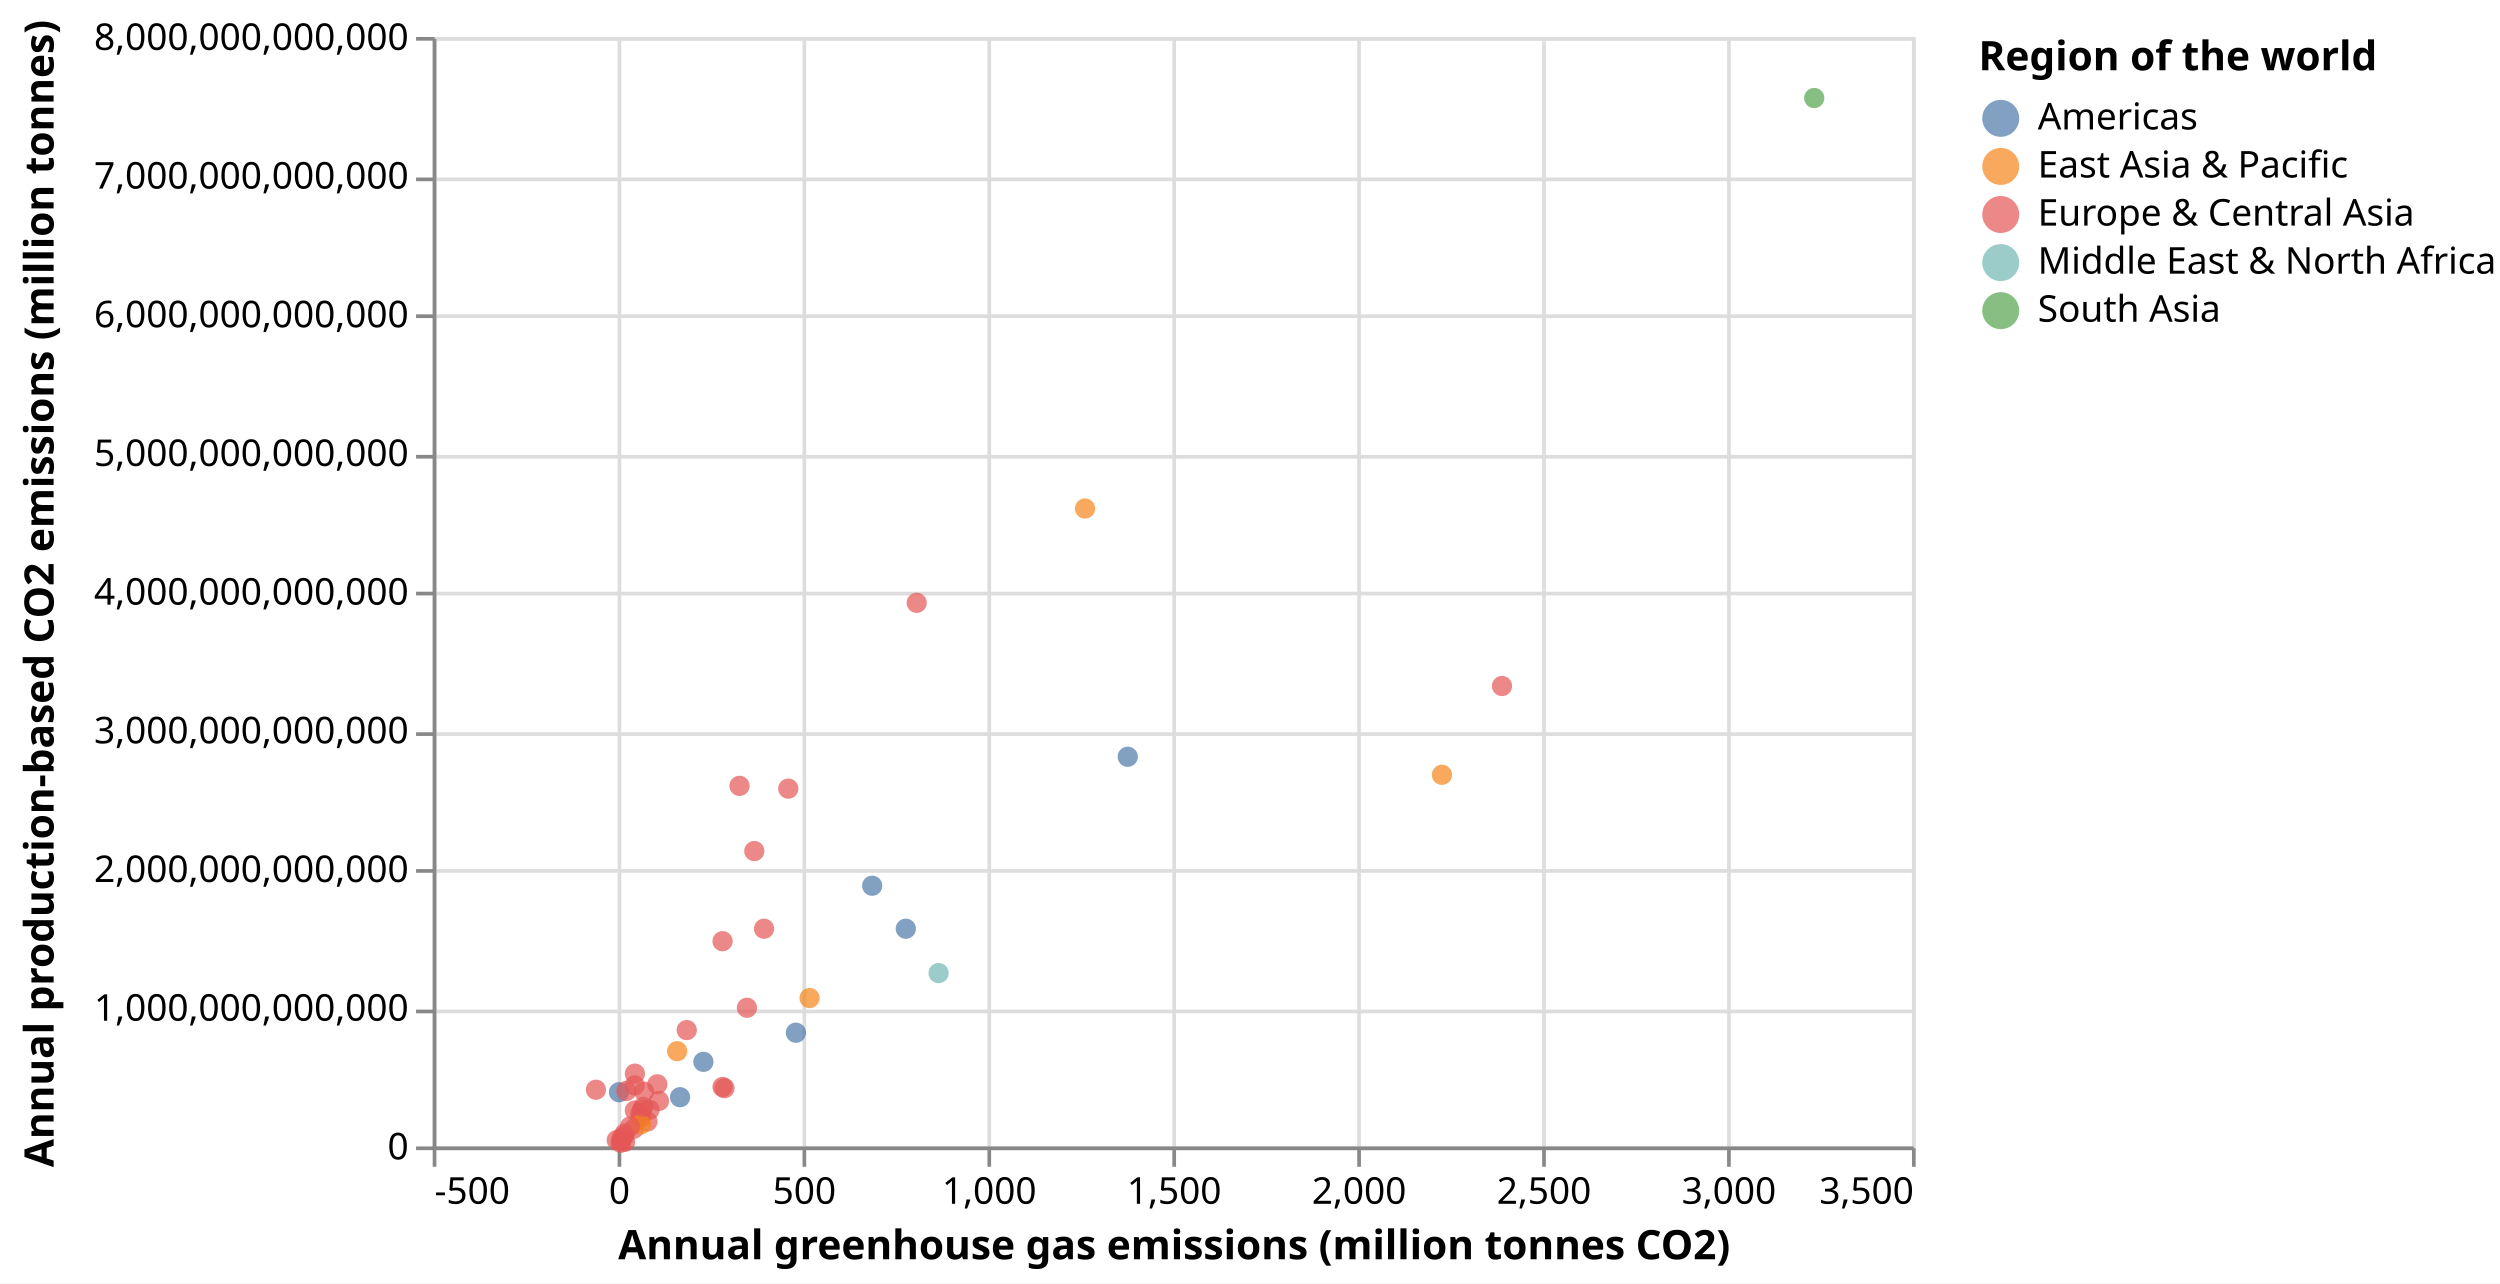
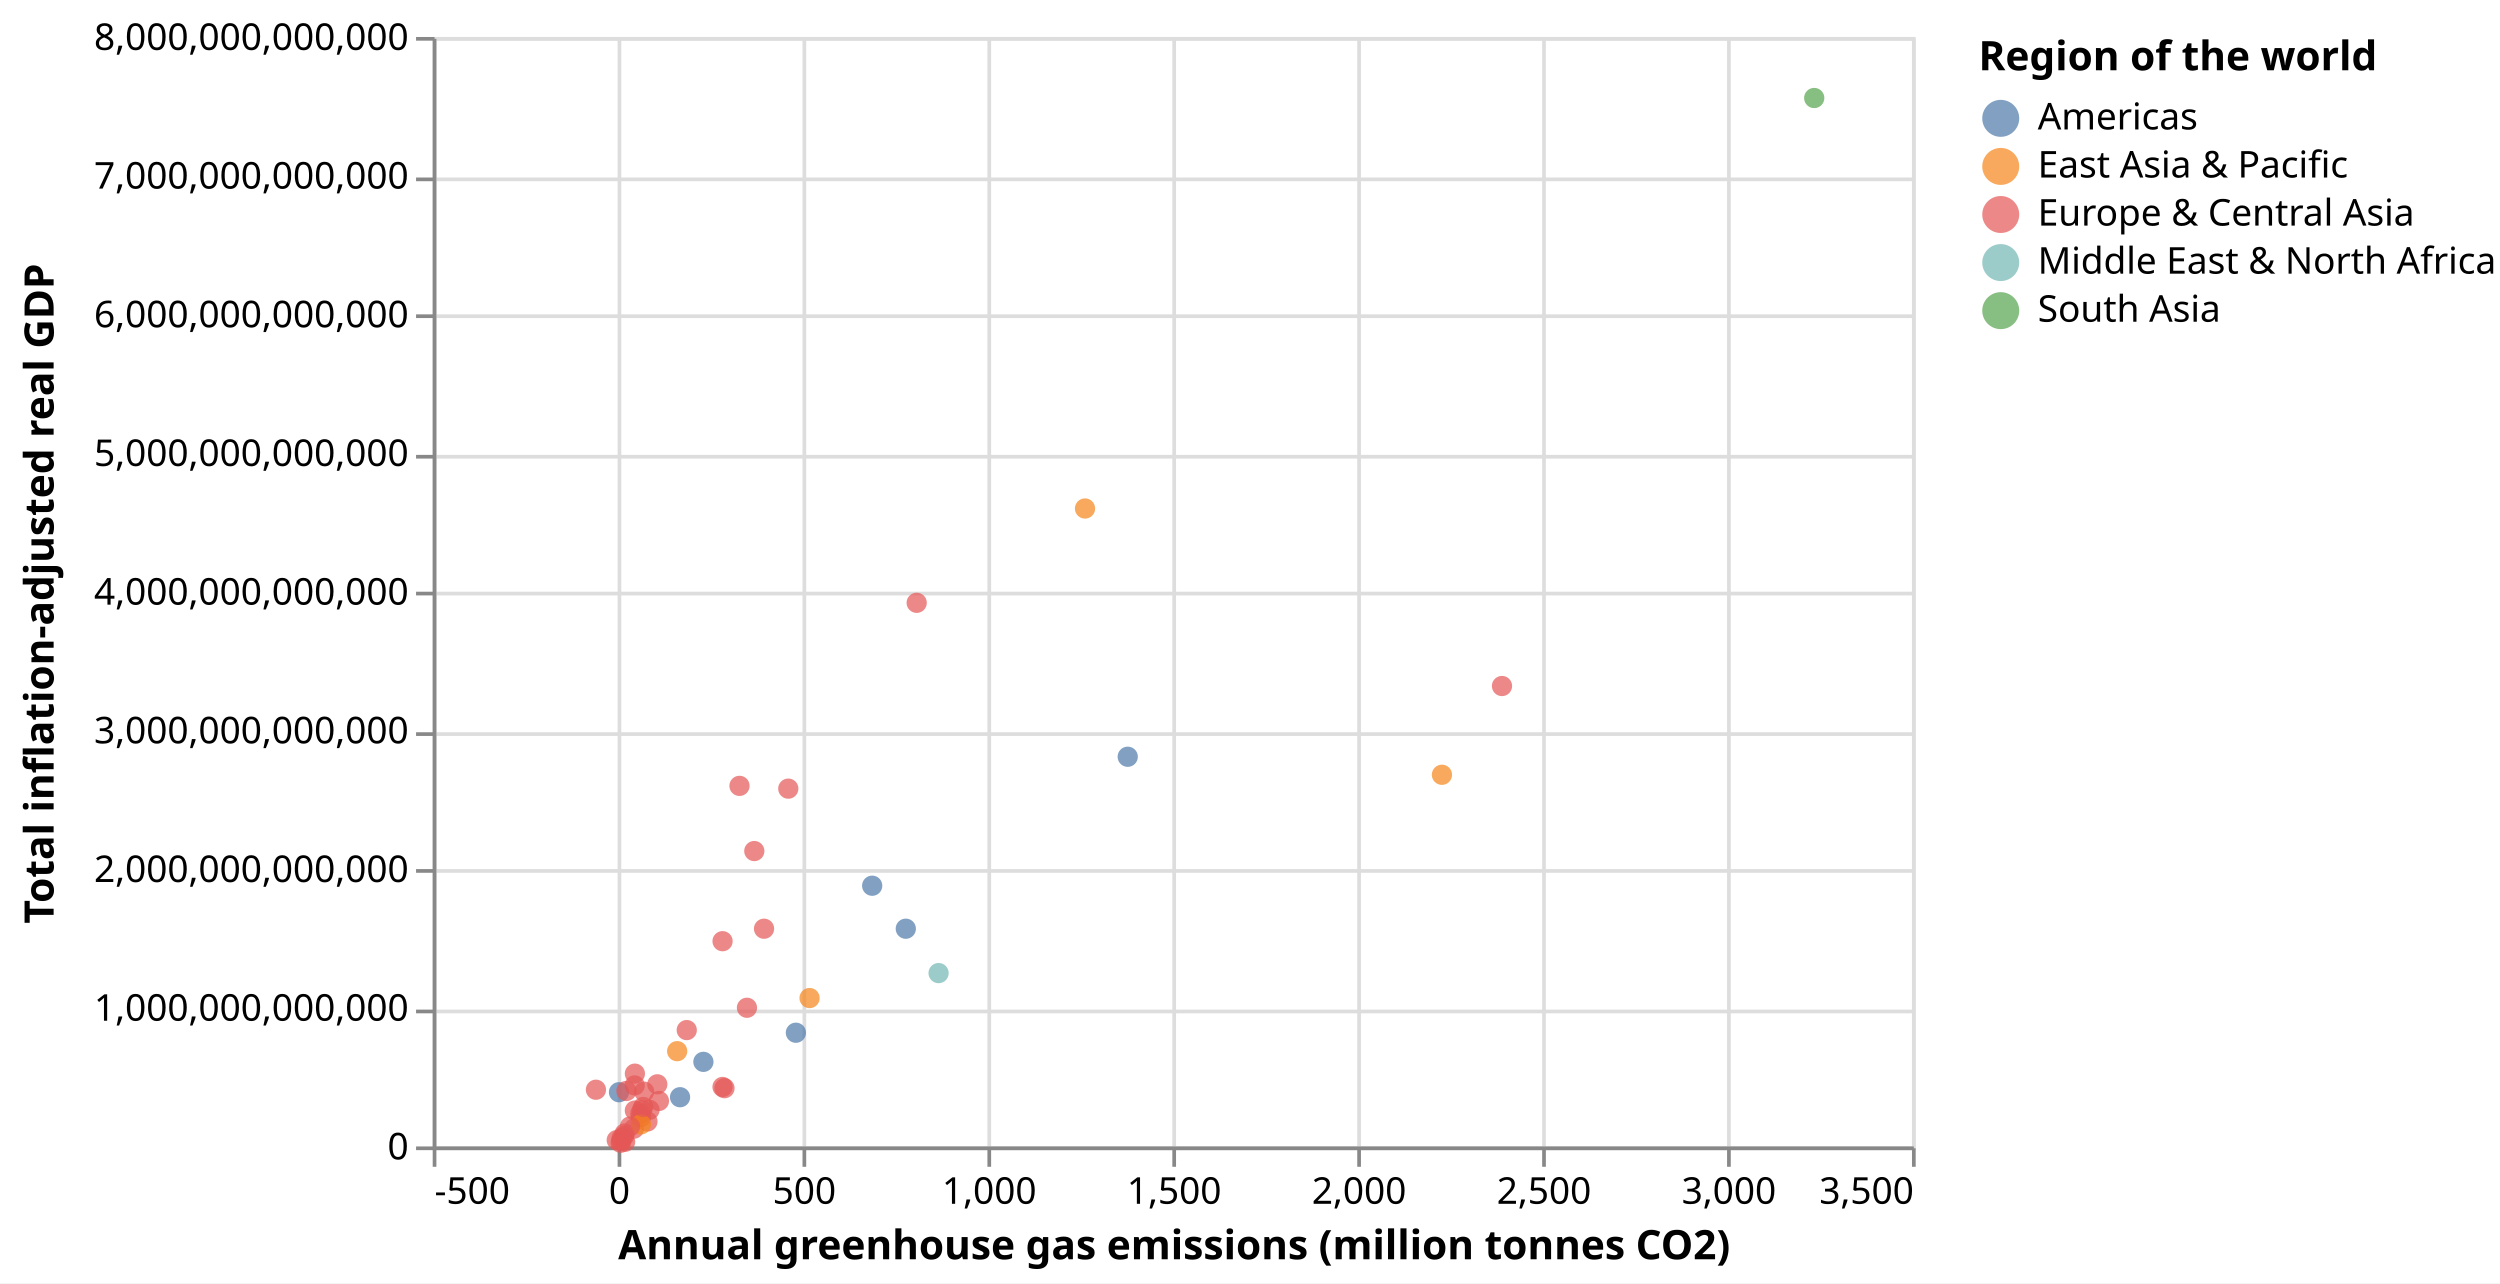
<svg xmlns="http://www.w3.org/2000/svg" class="marks" width="676" height="347" viewBox="0 0 676 347" version="1.1">
  <rect width="676" height="347" style="fill: white;" />
  <g transform="translate(117,10)">
    <g class="mark-group role-frame root">
      <g transform="translate(0,0)">
        <path class="background" d="M0.5,0.5h400v300h-400Z" style="fill: none; stroke: #ddd;" />
        <g>
          <g class="mark-group role-axis">
            <g transform="translate(0.5,300.5)">
              <path class="background" d="M0,0h0v0h0Z" style="pointer-events: none; fill: none;" />
              <g>
                <g class="mark-rule role-axis-grid" style="pointer-events: none;">
                  <line transform="translate(0,-300)" x2="0" y2="300" style="fill: none; stroke: #ddd; stroke-width: 1; opacity: 1;" />
                  <line transform="translate(50,-300)" x2="0" y2="300" style="fill: none; stroke: #ddd; stroke-width: 1; opacity: 1;" />
                  <line transform="translate(100,-300)" x2="0" y2="300" style="fill: none; stroke: #ddd; stroke-width: 1; opacity: 1;" />
                  <line transform="translate(150,-300)" x2="0" y2="300" style="fill: none; stroke: #ddd; stroke-width: 1; opacity: 1;" />
                  <line transform="translate(200,-300)" x2="0" y2="300" style="fill: none; stroke: #ddd; stroke-width: 1; opacity: 1;" />
                  <line transform="translate(250,-300)" x2="0" y2="300" style="fill: none; stroke: #ddd; stroke-width: 1; opacity: 1;" />
                  <line transform="translate(300,-300)" x2="0" y2="300" style="fill: none; stroke: #ddd; stroke-width: 1; opacity: 1;" />
                  <line transform="translate(350,-300)" x2="0" y2="300" style="fill: none; stroke: #ddd; stroke-width: 1; opacity: 1;" />
                  <line transform="translate(400,-300)" x2="0" y2="300" style="fill: none; stroke: #ddd; stroke-width: 1; opacity: 1;" />
                </g>
              </g>
              <path class="foreground" d="" style="pointer-events: none; display: none; fill: none;" />
            </g>
          </g>
          <g class="mark-group role-axis">
            <g transform="translate(0.5,0.5)">
              <path class="background" d="M0,0h0v0h0Z" style="pointer-events: none; fill: none;" />
              <g>
                <g class="mark-rule role-axis-grid" style="pointer-events: none;">
                  <line transform="translate(0,300)" x2="400" y2="0" style="fill: none; stroke: #ddd; stroke-width: 1; opacity: 1;" />
                  <line transform="translate(0,263)" x2="400" y2="0" style="fill: none; stroke: #ddd; stroke-width: 1; opacity: 1;" />
                  <line transform="translate(0,225)" x2="400" y2="0" style="fill: none; stroke: #ddd; stroke-width: 1; opacity: 1;" />
                  <line transform="translate(0,188)" x2="400" y2="0" style="fill: none; stroke: #ddd; stroke-width: 1; opacity: 1;" />
                  <line transform="translate(0,150)" x2="400" y2="0" style="fill: none; stroke: #ddd; stroke-width: 1; opacity: 1;" />
                  <line transform="translate(0,113)" x2="400" y2="0" style="fill: none; stroke: #ddd; stroke-width: 1; opacity: 1;" />
                  <line transform="translate(0,75)" x2="400" y2="0" style="fill: none; stroke: #ddd; stroke-width: 1; opacity: 1;" />
                  <line transform="translate(0,38)" x2="400" y2="0" style="fill: none; stroke: #ddd; stroke-width: 1; opacity: 1;" />
                  <line transform="translate(0,0)" x2="400" y2="0" style="fill: none; stroke: #ddd; stroke-width: 1; opacity: 1;" />
                </g>
              </g>
              <path class="foreground" d="" style="pointer-events: none; display: none; fill: none;" />
            </g>
          </g>
          <g class="mark-group role-axis">
            <g transform="translate(0.5,300.5)">
              <path class="background" d="M0,0h0v0h0Z" style="pointer-events: none; fill: none;" />
              <g>
                <g class="mark-rule role-axis-tick" style="pointer-events: none;">
                  <line transform="translate(0,0)" x2="0" y2="5" style="fill: none; stroke: #888; stroke-width: 1; opacity: 1;" />
                  <line transform="translate(50,0)" x2="0" y2="5" style="fill: none; stroke: #888; stroke-width: 1; opacity: 1;" />
                  <line transform="translate(100,0)" x2="0" y2="5" style="fill: none; stroke: #888; stroke-width: 1; opacity: 1;" />
                  <line transform="translate(150,0)" x2="0" y2="5" style="fill: none; stroke: #888; stroke-width: 1; opacity: 1;" />
                  <line transform="translate(200,0)" x2="0" y2="5" style="fill: none; stroke: #888; stroke-width: 1; opacity: 1;" />
                  <line transform="translate(250,0)" x2="0" y2="5" style="fill: none; stroke: #888; stroke-width: 1; opacity: 1;" />
                  <line transform="translate(300,0)" x2="0" y2="5" style="fill: none; stroke: #888; stroke-width: 1; opacity: 1;" />
                  <line transform="translate(350,0)" x2="0" y2="5" style="fill: none; stroke: #888; stroke-width: 1; opacity: 1;" />
                  <line transform="translate(400,0)" x2="0" y2="5" style="fill: none; stroke: #888; stroke-width: 1; opacity: 1;" />
                </g>
                <g class="mark-text role-axis-label" style="pointer-events: none;">
                  <text text-anchor="start" transform="translate(0,15)" style="font-family: sans-serif; font-size: 10px; fill: #000; opacity: 1;">-500</text>
                  <text text-anchor="middle" transform="translate(50,15)" style="font-family: sans-serif; font-size: 10px; fill: #000; opacity: 1;">0</text>
                  <text text-anchor="middle" transform="translate(100,15)" style="font-family: sans-serif; font-size: 10px; fill: #000; opacity: 1;">500</text>
                  <text text-anchor="middle" transform="translate(150,15)" style="font-family: sans-serif; font-size: 10px; fill: #000; opacity: 1;">1,000</text>
                  <text text-anchor="middle" transform="translate(200,15)" style="font-family: sans-serif; font-size: 10px; fill: #000; opacity: 1;">1,500</text>
                  <text text-anchor="middle" transform="translate(250,15)" style="font-family: sans-serif; font-size: 10px; fill: #000; opacity: 1;">2,000</text>
                  <text text-anchor="middle" transform="translate(300,15)" style="font-family: sans-serif; font-size: 10px; fill: #000; opacity: 1;">2,500</text>
                  <text text-anchor="middle" transform="translate(350,15)" style="font-family: sans-serif; font-size: 10px; fill: #000; opacity: 1;">3,000</text>
                  <text text-anchor="end" transform="translate(400,15)" style="font-family: sans-serif; font-size: 10px; fill: #000; opacity: 1;">3,500</text>
                </g>
                <g class="mark-rule role-axis-domain" style="pointer-events: none;">
                  <line transform="translate(0,0)" x2="400" y2="0" style="fill: none; stroke: #888; stroke-width: 1; opacity: 1;" />
                </g>
                <g class="mark-text role-axis-title" style="pointer-events: none;">
                  <text text-anchor="middle" transform="translate(200,30)" style="font-family: sans-serif; font-size: 11px; font-weight: bold; fill: #000; opacity: 1;">Annual greenhouse gas emissions (million tonnes CO2)</text>
                </g>
              </g>
              <path class="foreground" d="" style="pointer-events: none; display: none; fill: none;" />
            </g>
          </g>
          <g class="mark-group role-axis">
            <g transform="translate(0.5,0.5)">
              <path class="background" d="M0,0h0v0h0Z" style="pointer-events: none; fill: none;" />
              <g>
                <g class="mark-rule role-axis-tick" style="pointer-events: none;">
                  <line transform="translate(0,300)" x2="-5" y2="0" style="fill: none; stroke: #888; stroke-width: 1; opacity: 1;" />
                  <line transform="translate(0,263)" x2="-5" y2="0" style="fill: none; stroke: #888; stroke-width: 1; opacity: 1;" />
                  <line transform="translate(0,225)" x2="-5" y2="0" style="fill: none; stroke: #888; stroke-width: 1; opacity: 1;" />
                  <line transform="translate(0,188)" x2="-5" y2="0" style="fill: none; stroke: #888; stroke-width: 1; opacity: 1;" />
                  <line transform="translate(0,150)" x2="-5" y2="0" style="fill: none; stroke: #888; stroke-width: 1; opacity: 1;" />
                  <line transform="translate(0,113)" x2="-5" y2="0" style="fill: none; stroke: #888; stroke-width: 1; opacity: 1;" />
                  <line transform="translate(0,75)" x2="-5" y2="0" style="fill: none; stroke: #888; stroke-width: 1; opacity: 1;" />
                  <line transform="translate(0,38)" x2="-5" y2="0" style="fill: none; stroke: #888; stroke-width: 1; opacity: 1;" />
                  <line transform="translate(0,0)" x2="-5" y2="0" style="fill: none; stroke: #888; stroke-width: 1; opacity: 1;" />
                </g>
                <g class="mark-text role-axis-label" style="pointer-events: none;">
                  <text text-anchor="end" transform="translate(-7,303)" style="font-family: sans-serif; font-size: 10px; fill: #000; opacity: 1;">0</text>
                  <text text-anchor="end" transform="translate(-7,265.5)" style="font-family: sans-serif; font-size: 10px; fill: #000; opacity: 1;">1,000,000,000,000</text>
                  <text text-anchor="end" transform="translate(-7,228)" style="font-family: sans-serif; font-size: 10px; fill: #000; opacity: 1;">2,000,000,000,000</text>
                  <text text-anchor="end" transform="translate(-7,190.5)" style="font-family: sans-serif; font-size: 10px; fill: #000; opacity: 1;">3,000,000,000,000</text>
                  <text text-anchor="end" transform="translate(-7,153)" style="font-family: sans-serif; font-size: 10px; fill: #000; opacity: 1;">4,000,000,000,000</text>
                  <text text-anchor="end" transform="translate(-7,115.5)" style="font-family: sans-serif; font-size: 10px; fill: #000; opacity: 1;">5,000,000,000,000</text>
                  <text text-anchor="end" transform="translate(-7,78)" style="font-family: sans-serif; font-size: 10px; fill: #000; opacity: 1;">6,000,000,000,000</text>
                  <text text-anchor="end" transform="translate(-7,40.5)" style="font-family: sans-serif; font-size: 10px; fill: #000; opacity: 1;">7,000,000,000,000</text>
                  <text text-anchor="end" transform="translate(-7,3)" style="font-family: sans-serif; font-size: 10px; fill: #000; opacity: 1;">8,000,000,000,000</text>
                </g>
                <g class="mark-rule role-axis-domain" style="pointer-events: none;">
                  <line transform="translate(0,300)" x2="0" y2="-300" style="fill: none; stroke: #888; stroke-width: 1; opacity: 1;" />
                </g>
                <g class="mark-text role-axis-title" style="pointer-events: none;">
-                   <text text-anchor="middle" transform="translate(-101,150) rotate(-90) translate(0,-2)" style="font-family: sans-serif; font-size: 11px; font-weight: bold; fill: #000; opacity: 1;">Annual production-based CO2 emissions (million tonnes)</text>
+                   <text text-anchor="middle" transform="translate(-101,150) rotate(-90) translate(0,-2)" style="font-family: sans-serif; font-size: 11px; font-weight: bold; fill: #000; opacity: 1;">Total inflation-adjusted real GDP</text>
                </g>
              </g>
              <path class="foreground" d="" style="pointer-events: none; display: none; fill: none;" />
            </g>
          </g>
          <g class="mark-symbol role-mark marks">
            <path transform="translate(98.208,269.25)" d="M2.739,0A2.739,2.739,0,1,1,-2.739,0A2.739,2.739,0,1,1,2.739,0" style="fill: #4c78a8; stroke-width: 2; opacity: 0.7;" />
            <path transform="translate(101.909,259.875)" d="M2.739,0A2.739,2.739,0,1,1,-2.739,0A2.739,2.739,0,1,1,2.739,0" style="fill: #f58518; stroke-width: 2; opacity: 0.7;" />
            <path transform="translate(57.185,285.1875)" d="M2.739,0A2.739,2.739,0,1,1,-2.739,0A2.739,2.739,0,1,1,2.739,0" style="fill: #e45756; stroke-width: 2; opacity: 0.7;" />
            <path transform="translate(58.07,293.25)" d="M2.739,0A2.739,2.739,0,1,1,-2.739,0A2.739,2.739,0,1,1,2.739,0" style="fill: #e45756; stroke-width: 2; opacity: 0.7;" />
            <path transform="translate(60.735,283.2)" d="M2.739,0A2.739,2.739,0,1,1,-2.739,0A2.739,2.739,0,1,1,2.739,0" style="fill: #e45756; stroke-width: 2; opacity: 0.7;" />
            <path transform="translate(187.938,194.625)" d="M2.739,0A2.739,2.739,0,1,1,-2.739,0A2.739,2.739,0,1,1,2.739,0" style="fill: #4c78a8; stroke-width: 2; opacity: 0.7;" />
            <path transform="translate(54.407,295.2)" d="M2.739,0A2.739,2.739,0,1,1,-2.739,0A2.739,2.739,0,1,1,2.739,0" style="fill: #e45756; stroke-width: 2; opacity: 0.7;" />
            <path transform="translate(127.927,241.125)" d="M2.739,0A2.739,2.739,0,1,1,-2.739,0A2.739,2.739,0,1,1,2.739,0" style="fill: #4c78a8; stroke-width: 2; opacity: 0.7;" />
            <path transform="translate(50.374,285.3375)" d="M2.739,0A2.739,2.739,0,1,1,-2.739,0A2.739,2.739,0,1,1,2.739,0" style="fill: #4c78a8; stroke-width: 2; opacity: 0.7;" />
            <path transform="translate(73.2,277.125)" d="M2.739,0A2.739,2.739,0,1,1,-2.739,0A2.739,2.739,0,1,1,2.739,0" style="fill: #4c78a8; stroke-width: 2; opacity: 0.7;" />
            <path transform="translate(51.894,296.5016)" d="M2.739,0A2.739,2.739,0,1,1,-2.739,0A2.739,2.739,0,1,1,2.739,0" style="fill: #e45756; stroke-width: 2; opacity: 0.7;" />
            <path transform="translate(50.826,299.0048)" d="M2.739,0A2.739,2.739,0,1,1,-2.739,0A2.739,2.739,0,1,1,2.739,0" style="fill: #e45756; stroke-width: 2; opacity: 0.7;" />
            <path transform="translate(61.177,287.7)" d="M2.739,0A2.739,2.739,0,1,1,-2.739,0A2.739,2.739,0,1,1,2.739,0" style="fill: #e45756; stroke-width: 2; opacity: 0.7;" />
            <path transform="translate(54.666,290.2875)" d="M2.739,0A2.739,2.739,0,1,1,-2.739,0A2.739,2.739,0,1,1,2.739,0" style="fill: #e45756; stroke-width: 2; opacity: 0.7;" />
            <path transform="translate(52.038,298.7368)" d="M2.739,0A2.739,2.739,0,1,1,-2.739,0A2.739,2.739,0,1,1,2.739,0" style="fill: #e45756; stroke-width: 2; opacity: 0.7;" />
            <path transform="translate(56.316,292.0875)" d="M2.739,0A2.739,2.739,0,1,1,-2.739,0A2.739,2.739,0,1,1,2.739,0" style="fill: #e45756; stroke-width: 2; opacity: 0.7;" />
            <path transform="translate(82.96,202.5)" d="M2.739,0A2.739,2.739,0,1,1,-2.739,0A2.739,2.739,0,1,1,2.739,0" style="fill: #e45756; stroke-width: 2; opacity: 0.7;" />
            <path transform="translate(130.873,153)" d="M2.739,0A2.739,2.739,0,1,1,-2.739,0A2.739,2.739,0,1,1,2.739,0" style="fill: #e45756; stroke-width: 2; opacity: 0.7;" />
            <path transform="translate(58.636,290.1)" d="M2.739,0A2.739,2.739,0,1,1,-2.739,0A2.739,2.739,0,1,1,2.739,0" style="fill: #e45756; stroke-width: 2; opacity: 0.7;" />
            <path transform="translate(56.128,291.15)" d="M2.739,0A2.739,2.739,0,1,1,-2.739,0A2.739,2.739,0,1,1,2.739,0" style="fill: #e45756; stroke-width: 2; opacity: 0.7;" />
            <path transform="translate(373.566,16.5)" d="M2.739,0A2.739,2.739,0,1,1,-2.739,0A2.739,2.739,0,1,1,2.739,0" style="fill: #54a24b; stroke-width: 2; opacity: 0.7;" />
            <path transform="translate(272.9,199.5)" d="M2.739,0A2.739,2.739,0,1,1,-2.739,0A2.739,2.739,0,1,1,2.739,0" style="fill: #f58518; stroke-width: 2; opacity: 0.7;" />
            <path transform="translate(136.796,253.125)" d="M2.739,0A2.739,2.739,0,1,1,-2.739,0A2.739,2.739,0,1,1,2.739,0" style="fill: #72b7b2; stroke-width: 2; opacity: 0.7;" />
            <path transform="translate(56.558,290.175)" d="M2.739,0A2.739,2.739,0,1,1,-2.739,0A2.739,2.739,0,1,1,2.739,0" style="fill: #e45756; stroke-width: 2; opacity: 0.7;" />
            <path transform="translate(86.963,220.125)" d="M2.739,0A2.739,2.739,0,1,1,-2.739,0A2.739,2.739,0,1,1,2.739,0" style="fill: #e45756; stroke-width: 2; opacity: 0.7;" />
            <path transform="translate(176.387,127.5)" d="M2.739,0A2.739,2.739,0,1,1,-2.739,0A2.739,2.739,0,1,1,2.739,0" style="fill: #f58518; stroke-width: 2; opacity: 0.7;" />
            <path transform="translate(78.902,284.25)" d="M2.739,0A2.739,2.739,0,1,1,-2.739,0A2.739,2.739,0,1,1,2.739,0" style="fill: #e45756; stroke-width: 2; opacity: 0.7;" />
            <path transform="translate(49.767,298.282)" d="M2.739,0A2.739,2.739,0,1,1,-2.739,0A2.739,2.739,0,1,1,2.739,0" style="fill: #e45756; stroke-width: 2; opacity: 0.7;" />
            <path transform="translate(51.771,297.1851)" d="M2.739,0A2.739,2.739,0,1,1,-2.739,0A2.739,2.739,0,1,1,2.739,0" style="fill: #e45756; stroke-width: 2; opacity: 0.7;" />
            <path transform="translate(50.977,298.4877)" d="M2.739,0A2.739,2.739,0,1,1,-2.739,0A2.739,2.739,0,1,1,2.739,0" style="fill: #e45756; stroke-width: 2; opacity: 0.7;" />
            <path transform="translate(66.104,274.2375)" d="M2.739,0A2.739,2.739,0,1,1,-2.739,0A2.739,2.739,0,1,1,2.739,0" style="fill: #f58518; stroke-width: 2; opacity: 0.7;" />
            <path transform="translate(118.838,229.5)" d="M2.739,0A2.739,2.739,0,1,1,-2.739,0A2.739,2.739,0,1,1,2.739,0" style="fill: #4c78a8; stroke-width: 2; opacity: 0.7;" />
            <path transform="translate(68.698,268.5375)" d="M2.739,0A2.739,2.739,0,1,1,-2.739,0A2.739,2.739,0,1,1,2.739,0" style="fill: #e45756; stroke-width: 2; opacity: 0.7;" />
            <path transform="translate(56.313,294.0375)" d="M2.739,0A2.739,2.739,0,1,1,-2.739,0A2.739,2.739,0,1,1,2.739,0" style="fill: #f58518; stroke-width: 2; opacity: 0.7;" />
            <path transform="translate(52.381,285)" d="M2.739,0A2.739,2.739,0,1,1,-2.739,0A2.739,2.739,0,1,1,2.739,0" style="fill: #e45756; stroke-width: 2; opacity: 0.7;" />
            <path transform="translate(66.885,286.6875)" d="M2.739,0A2.739,2.739,0,1,1,-2.739,0A2.739,2.739,0,1,1,2.739,0" style="fill: #4c78a8; stroke-width: 2; opacity: 0.7;" />
            <path transform="translate(84.976,262.5)" d="M2.739,0A2.739,2.739,0,1,1,-2.739,0A2.739,2.739,0,1,1,2.739,0" style="fill: #e45756; stroke-width: 2; opacity: 0.7;" />
            <path transform="translate(56.939,289.3125)" d="M2.739,0A2.739,2.739,0,1,1,-2.739,0A2.739,2.739,0,1,1,2.739,0" style="fill: #e45756; stroke-width: 2; opacity: 0.7;" />
            <path transform="translate(44.137,284.6625)" d="M2.739,0A2.739,2.739,0,1,1,-2.739,0A2.739,2.739,0,1,1,2.739,0" style="fill: #e45756; stroke-width: 2; opacity: 0.7;" />
            <path transform="translate(289.138,175.5)" d="M2.739,0A2.739,2.739,0,1,1,-2.739,0A2.739,2.739,0,1,1,2.739,0" style="fill: #e45756; stroke-width: 2; opacity: 0.7;" />
            <path transform="translate(53.353,294.6)" d="M2.739,0A2.739,2.739,0,1,1,-2.739,0A2.739,2.739,0,1,1,2.739,0" style="fill: #e45756; stroke-width: 2; opacity: 0.7;" />
            <path transform="translate(51.099,297.7814)" d="M2.739,0A2.739,2.739,0,1,1,-2.739,0A2.739,2.739,0,1,1,2.739,0" style="fill: #e45756; stroke-width: 2; opacity: 0.7;" />
            <path transform="translate(78.38,244.5)" d="M2.739,0A2.739,2.739,0,1,1,-2.739,0A2.739,2.739,0,1,1,2.739,0" style="fill: #e45756; stroke-width: 2; opacity: 0.7;" />
            <path transform="translate(54.623,283.5)" d="M2.739,0A2.739,2.739,0,1,1,-2.739,0A2.739,2.739,0,1,1,2.739,0" style="fill: #e45756; stroke-width: 2; opacity: 0.7;" />
            <path transform="translate(54.672,280.3125)" d="M2.739,0A2.739,2.739,0,1,1,-2.739,0A2.739,2.739,0,1,1,2.739,0" style="fill: #e45756; stroke-width: 2; opacity: 0.7;" />
            <path transform="translate(89.595,241.125)" d="M2.739,0A2.739,2.739,0,1,1,-2.739,0A2.739,2.739,0,1,1,2.739,0" style="fill: #e45756; stroke-width: 2; opacity: 0.7;" />
            <path transform="translate(78.372,283.9125)" d="M2.739,0A2.739,2.739,0,1,1,-2.739,0A2.739,2.739,0,1,1,2.739,0" style="fill: #e45756; stroke-width: 2; opacity: 0.7;" />
            <path transform="translate(96.154,203.25)" d="M2.739,0A2.739,2.739,0,1,1,-2.739,0A2.739,2.739,0,1,1,2.739,0" style="fill: #e45756; stroke-width: 2; opacity: 0.7;" />
          </g>
          <g class="mark-group role-legend">
            <g transform="translate(418,0)">
              <path class="background" d="M0,0h136v79h-136Z" style="pointer-events: none; fill: none;" />
              <g>
                <g class="mark-group role-legend-entry">
                  <g transform="translate(0,16)">
                    <path class="background" d="M0,0h0v0h0Z" style="pointer-events: none; fill: none;" />
                    <g>
                      <g class="mark-group role-scope">
                        <g transform="translate(0,0)">
                          <path class="background" d="M0,0h136v11h-136Z" style="pointer-events: none; fill: none; opacity: 1;" />
                          <g>
                            <g class="mark-symbol role-legend-symbol" style="pointer-events: none;">
                              <path transform="translate(6,6)" d="M5,0A5,5,0,1,1,-5,0A5,5,0,1,1,5,0" style="fill: #4c78a8; stroke-width: 1.5; opacity: 0.7;" />
                            </g>
                            <g class="mark-text role-legend-label" style="pointer-events: none;">
                              <text text-anchor="start" transform="translate(16,9)" style="font-family: sans-serif; font-size: 10px; fill: #000; opacity: 1;">Americas</text>
                            </g>
                          </g>
                          <path class="foreground" d="" style="pointer-events: none; display: none; fill: none;" />
                        </g>
                        <g transform="translate(0,13)">
                          <path class="background" d="M0,0h136v11h-136Z" style="pointer-events: none; fill: none; opacity: 1;" />
                          <g>
                            <g class="mark-symbol role-legend-symbol" style="pointer-events: none;">
                              <path transform="translate(6,6)" d="M5,0A5,5,0,1,1,-5,0A5,5,0,1,1,5,0" style="fill: #f58518; stroke-width: 1.5; opacity: 0.7;" />
                            </g>
                            <g class="mark-text role-legend-label" style="pointer-events: none;">
                              <text text-anchor="start" transform="translate(16,9)" style="font-family: sans-serif; font-size: 10px; fill: #000; opacity: 1;">East Asia &amp; Pacific</text>
                            </g>
                          </g>
                          <path class="foreground" d="" style="pointer-events: none; display: none; fill: none;" />
                        </g>
                        <g transform="translate(0,26)">
                          <path class="background" d="M0,0h136v11h-136Z" style="pointer-events: none; fill: none; opacity: 1;" />
                          <g>
                            <g class="mark-symbol role-legend-symbol" style="pointer-events: none;">
                              <path transform="translate(6,6)" d="M5,0A5,5,0,1,1,-5,0A5,5,0,1,1,5,0" style="fill: #e45756; stroke-width: 1.5; opacity: 0.7;" />
                            </g>
                            <g class="mark-text role-legend-label" style="pointer-events: none;">
                              <text text-anchor="start" transform="translate(16,9)" style="font-family: sans-serif; font-size: 10px; fill: #000; opacity: 1;">Europe &amp; Central Asia</text>
                            </g>
                          </g>
                          <path class="foreground" d="" style="pointer-events: none; display: none; fill: none;" />
                        </g>
                        <g transform="translate(0,39)">
                          <path class="background" d="M0,0h136v11h-136Z" style="pointer-events: none; fill: none; opacity: 1;" />
                          <g>
                            <g class="mark-symbol role-legend-symbol" style="pointer-events: none;">
                              <path transform="translate(6,6)" d="M5,0A5,5,0,1,1,-5,0A5,5,0,1,1,5,0" style="fill: #72b7b2; stroke-width: 1.5; opacity: 0.7;" />
                            </g>
                            <g class="mark-text role-legend-label" style="pointer-events: none;">
                              <text text-anchor="start" transform="translate(16,9)" style="font-family: sans-serif; font-size: 10px; fill: #000; opacity: 1;">Middle East &amp; North Africa</text>
                            </g>
                          </g>
                          <path class="foreground" d="" style="pointer-events: none; display: none; fill: none;" />
                        </g>
                        <g transform="translate(0,52)">
                          <path class="background" d="M0,0h136v11h-136Z" style="pointer-events: none; fill: none; opacity: 1;" />
                          <g>
                            <g class="mark-symbol role-legend-symbol" style="pointer-events: none;">
                              <path transform="translate(6,6)" d="M5,0A5,5,0,1,1,-5,0A5,5,0,1,1,5,0" style="fill: #54a24b; stroke-width: 1.5; opacity: 0.7;" />
                            </g>
                            <g class="mark-text role-legend-label" style="pointer-events: none;">
                              <text text-anchor="start" transform="translate(16,9)" style="font-family: sans-serif; font-size: 10px; fill: #000; opacity: 1;">South Asia</text>
                            </g>
                          </g>
                          <path class="foreground" d="" style="pointer-events: none; display: none; fill: none;" />
                        </g>
                      </g>
                    </g>
                    <path class="foreground" d="" style="pointer-events: none; display: none; fill: none;" />
                  </g>
                </g>
                <g class="mark-text role-legend-title" style="pointer-events: none;">
                  <text text-anchor="start" transform="translate(0,9)" style="font-family: sans-serif; font-size: 11px; font-weight: bold; fill: #000; opacity: 1;">Region of the world</text>
                </g>
              </g>
              <path class="foreground" d="" style="pointer-events: none; display: none; fill: none;" />
            </g>
          </g>
        </g>
        <path class="foreground" d="" style="display: none; fill: none;" />
      </g>
    </g>
  </g>
</svg>
